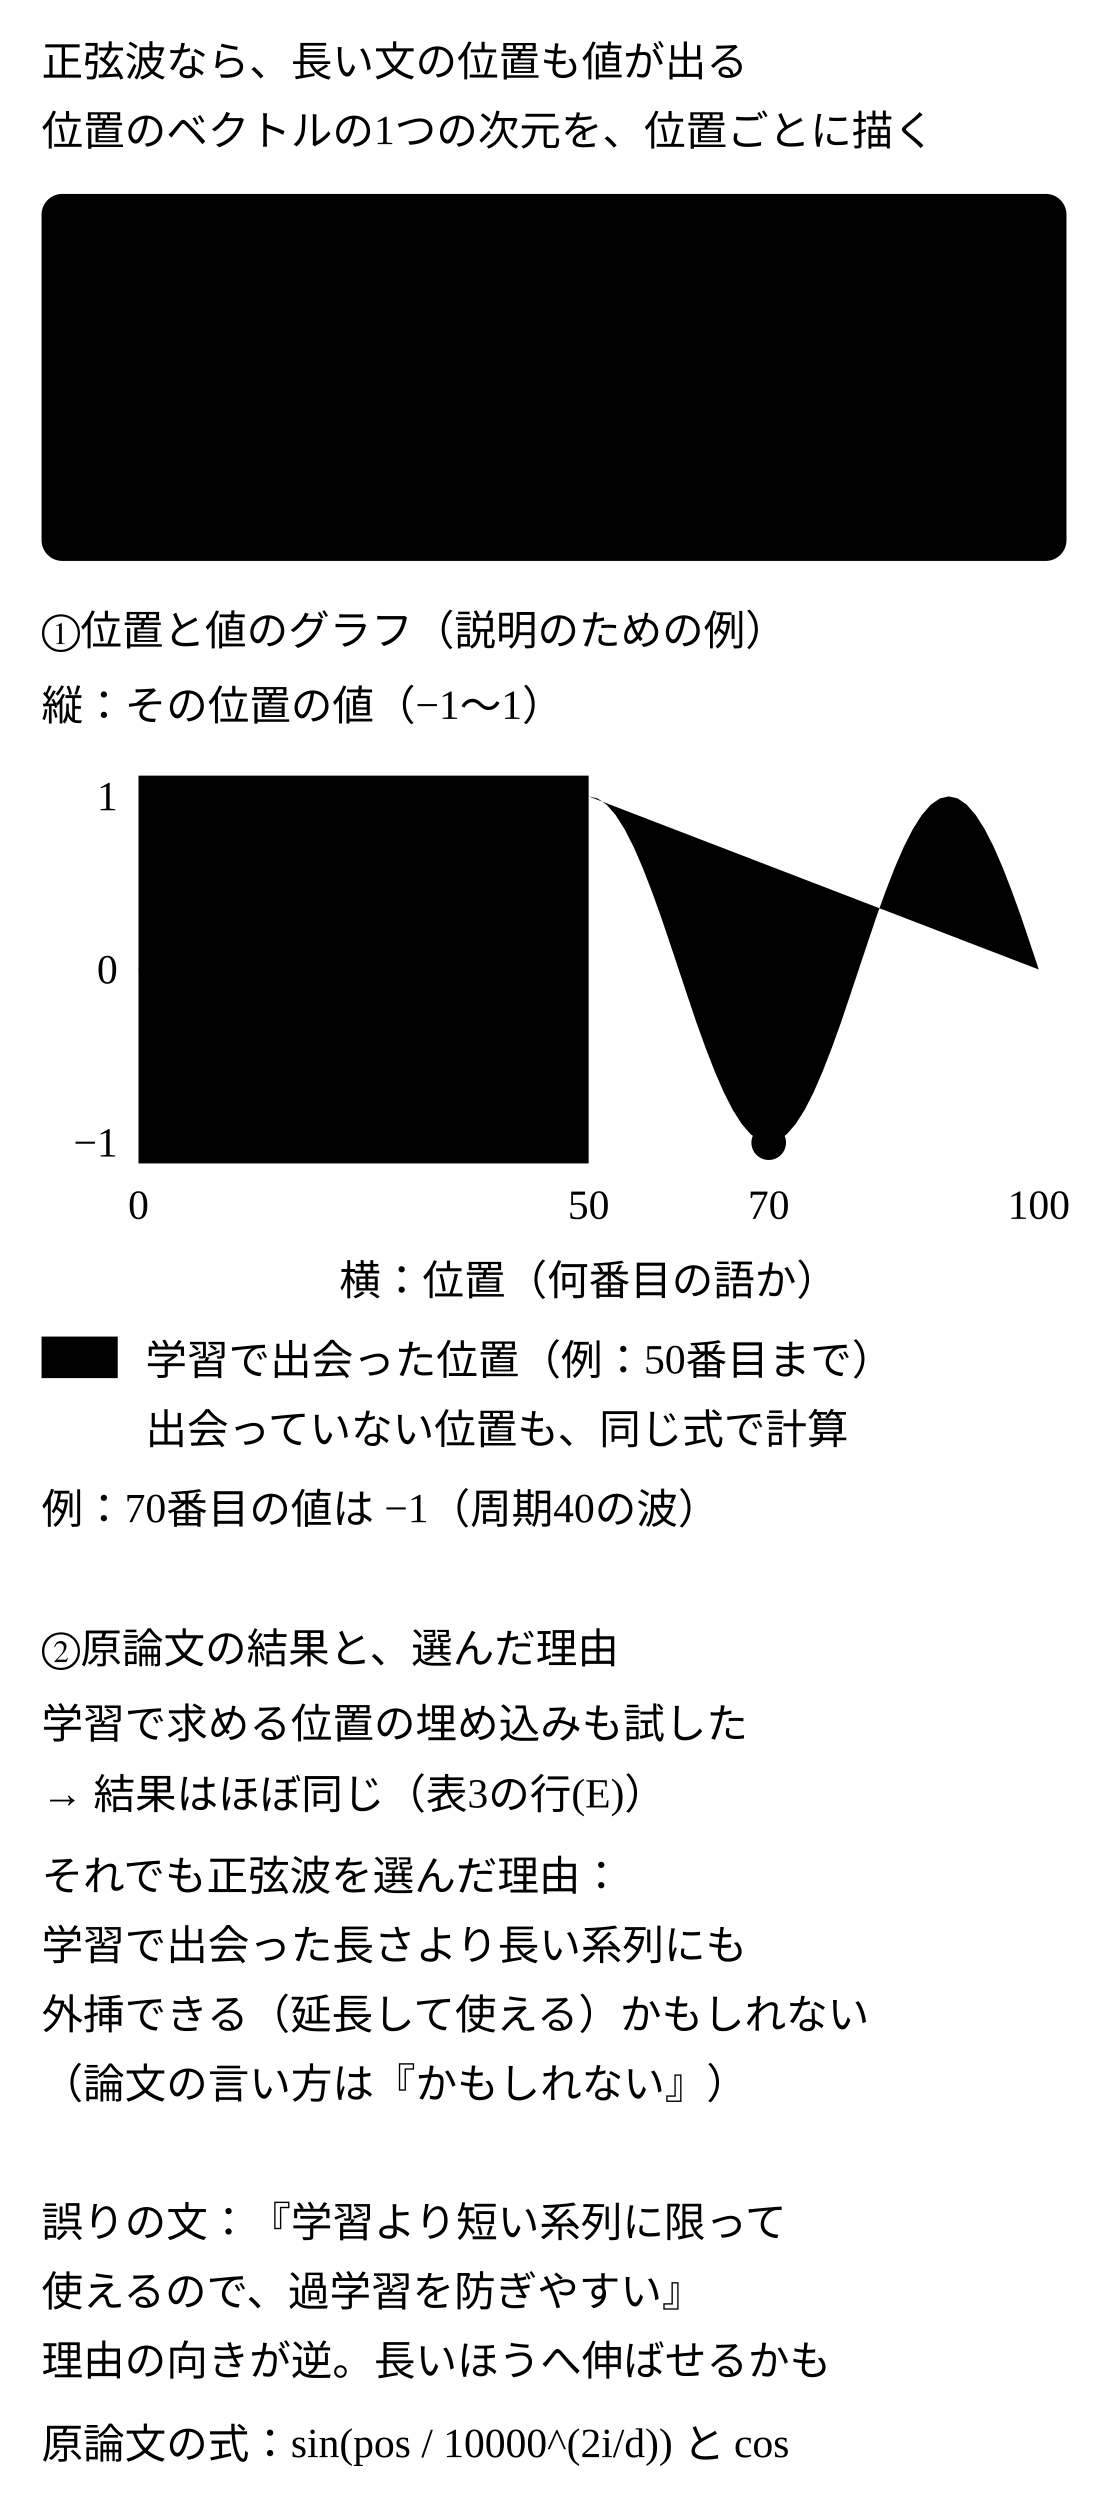
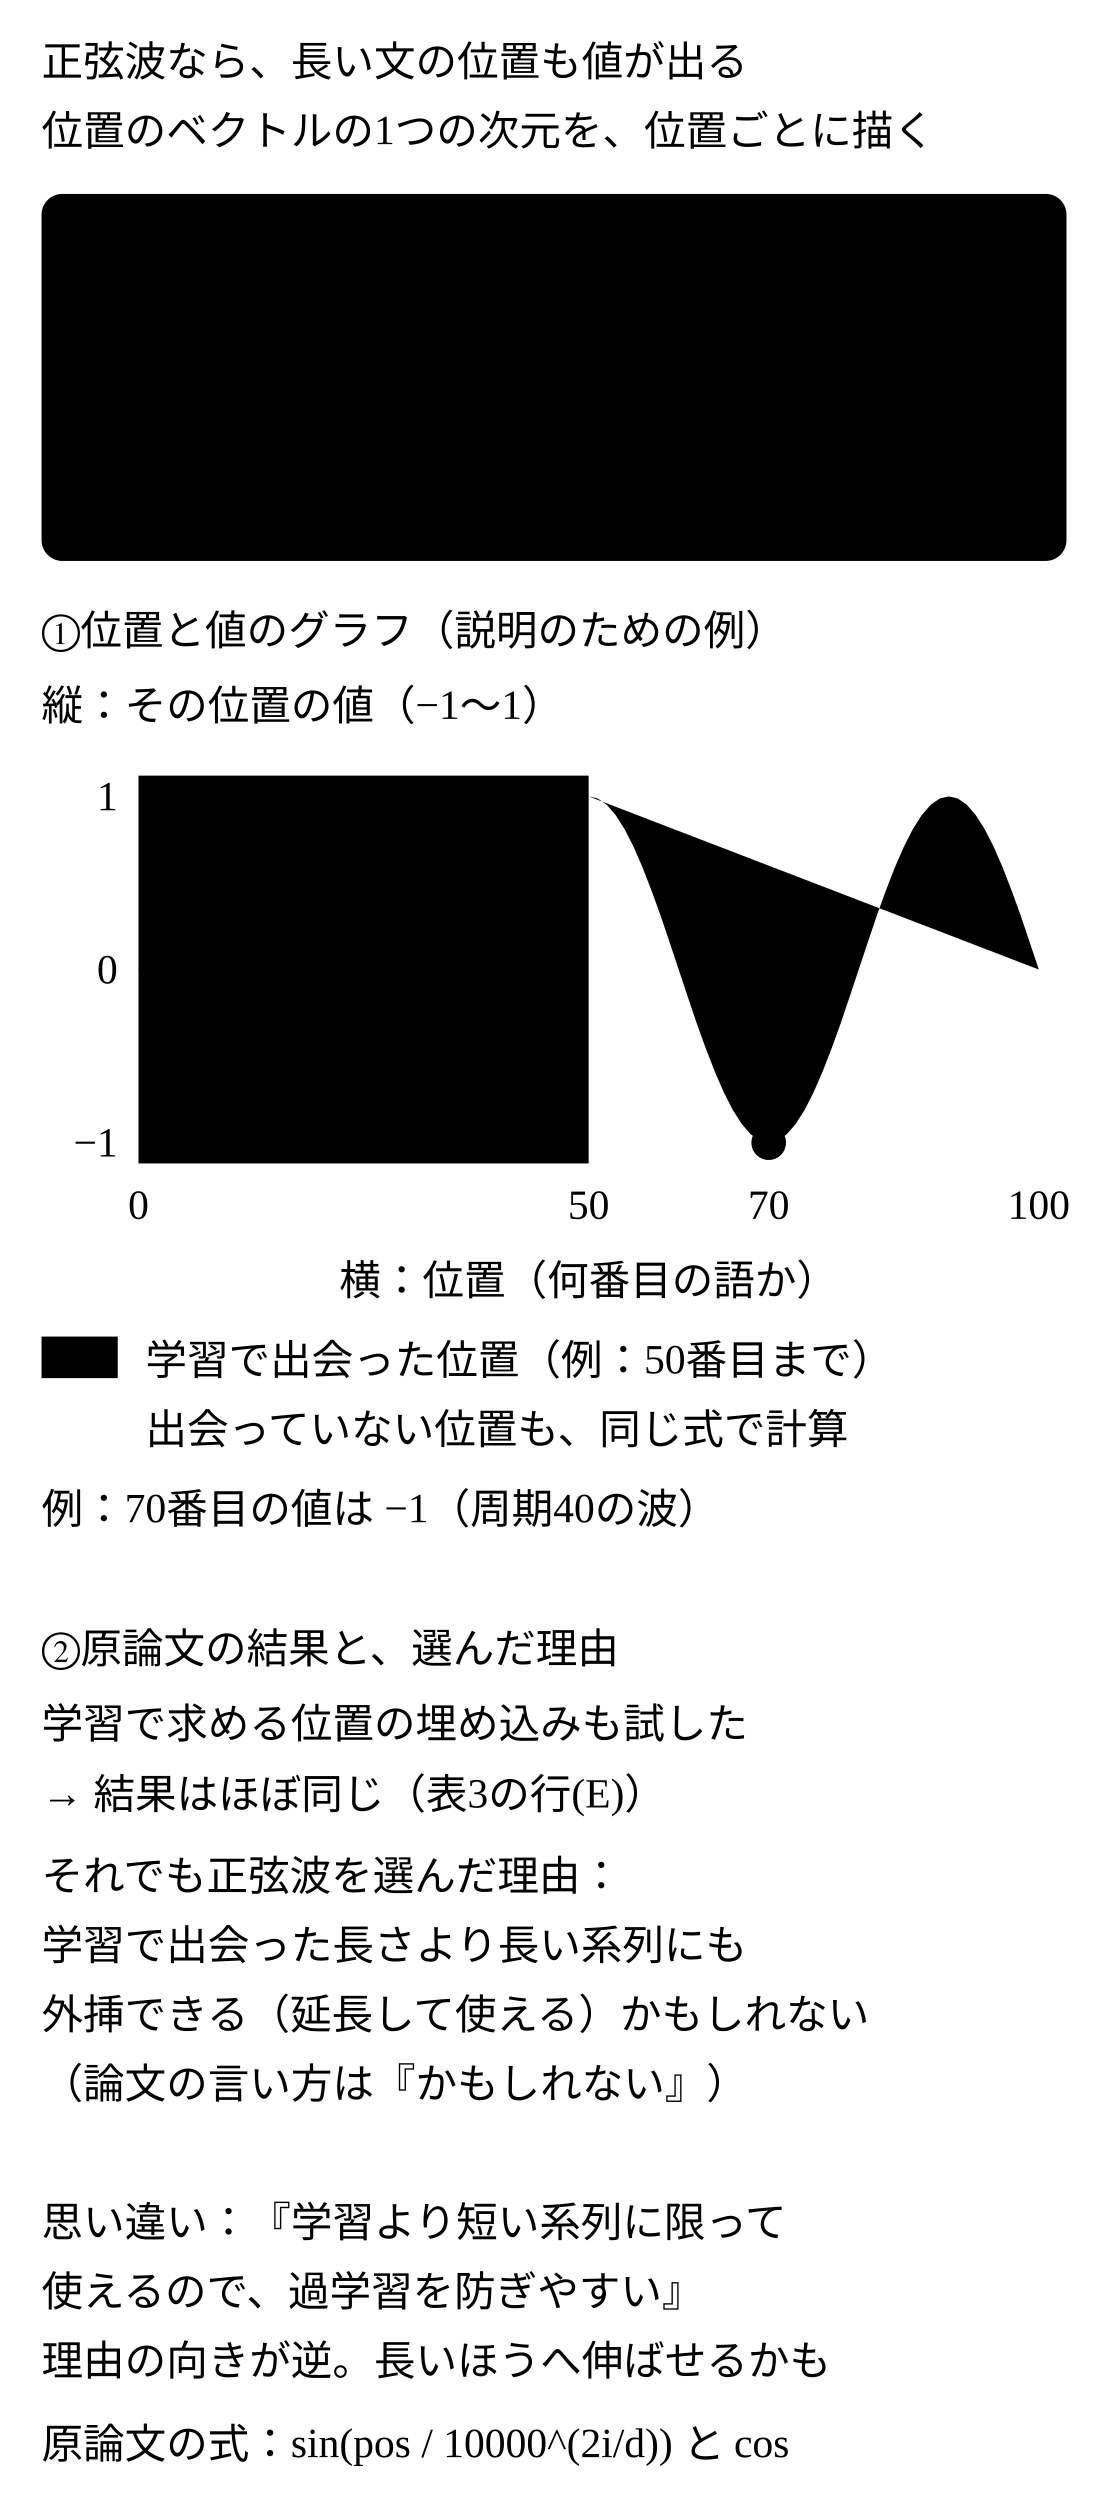
<svg xmlns="http://www.w3.org/2000/svg" viewBox="0 0 320 722" role="img" aria-labelledby="fig-g-pe-extrapolate-t fig-g-pe-extrapolate-d">
  <text x="12" y="22" class="tl">正弦波なら、長い文の位置も値が出る</text>
  <text x="12" y="42" class="tm">位置のベクトルの1つの次元を、位置ごとに描く</text>
  <rect x="12" y="56" width="296" height="106" class="fs sb" stroke-width="1" rx="6" />
  <text x="22" y="79" class="tb">言葉：ベクトル・次元・埋め込み</text>
  <text x="22" y="97">ベクトル：数を1列に並べたもの</text>
  <text x="22" y="115">次元：並べた数の個数。1つの次元＝</text>
  <text x="22" y="133">　並びの中の数1つ</text>
  <text x="22" y="151">埋め込み：ここでは位置を表す数の並び</text>
  <g transform="translate(0,118)">
    <text x="12" y="68" class="tb">①位置と値のグラフ（説明のための例）</text>
    <text x="12" y="90" class="tm">縦：その位置の値（−1〜1）</text>
    <g transform="translate(0,22)">
      <rect x="40" y="84" width="130" height="112" class="fas" />
      <line x1="40" y1="84" x2="40" y2="196" class="l sm w1" />
      <line x1="40" y1="140" x2="300" y2="140" class="l sb w1" />
      <line x1="40" y1="196" x2="300" y2="196" class="l sm w1" />
      <text x="34" y="94" class="tm" text-anchor="end">1</text>
      <text x="34" y="144" class="tm" text-anchor="end">0</text>
      <text x="34" y="194" class="tm" text-anchor="end">−1</text>
      <polyline points="40.0,140.0 42.6,132.2 45.2,124.5 47.8,117.3 50.4,110.6 53.0,104.6 55.6,99.5 58.2,95.4 60.8,92.4 63.4,90.6 66.0,90.0 68.6,90.6 71.2,92.4 73.8,95.4 76.4,99.5 79.0,104.6 81.6,110.6 84.2,117.3 86.8,124.5 89.4,132.2 92.0,140.0 94.6,147.8 97.2,155.5 99.8,162.7 102.4,169.4 105.0,175.4 107.6,180.5 110.2,184.6 112.8,187.6 115.4,189.4 118.0,190.0 120.6,189.4 123.2,187.6 125.8,184.6 128.4,180.5 131.0,175.4 133.6,169.4 136.2,162.7 138.8,155.5 141.4,147.8 144.0,140.0 146.6,132.2 149.2,124.5 151.8,117.3 154.4,110.6 157.0,104.6 159.6,99.5 162.2,95.4 164.8,92.4 167.4,90.6 170.0,90.0" class="l sa w2" />
      <polyline points="170.0,90.0 172.6,90.6 175.2,92.4 177.8,95.4 180.4,99.5 183.0,104.6 185.6,110.6 188.2,117.3 190.8,124.5 193.4,132.2 196.0,140.0 198.6,147.8 201.2,155.5 203.8,162.7 206.4,169.4 209.0,175.4 211.6,180.5 214.2,184.6 216.8,187.6 219.4,189.4 222.0,190.0 224.6,189.4 227.2,187.6 229.8,184.6 232.4,180.5 235.0,175.4 237.6,169.4 240.2,162.7 242.8,155.5 245.4,147.8 248.0,140.0 250.6,132.2 253.2,124.5 255.8,117.3 258.4,110.6 261.0,104.6 263.6,99.5 266.2,95.4 268.8,92.4 271.4,90.6 274.0,90.0 276.6,90.6 279.2,92.4 281.8,95.4 284.4,99.5 287.0,104.6 289.6,110.6 292.2,117.3 294.8,124.5 297.4,132.2 300.0,140.0" class="l swn w2 dsh" />
      <circle cx="222" cy="190" r="5" class="fng sng" stroke-width="2" />
      <text x="40" y="212" class="tm" text-anchor="middle">0</text>
      <text x="170" y="212" class="tm" text-anchor="middle">50</text>
      <text x="222" y="212" class="tb tng" text-anchor="middle">70</text>
      <text x="300" y="212" class="tm" text-anchor="middle">100</text>
    </g>
    <text x="170" y="256" class="tb" text-anchor="middle">横：位置（何番目の語か）</text>
    <rect x="12" y="268" width="22" height="12" class="fas sa" stroke-width="1" />
    <text x="42" y="279">学習で出会った位置（例：50番目まで）</text>
    <line x1="12" y1="294" x2="34" y2="294" class="l swn w2 dsh" />
    <text x="42" y="299">出会っていない位置も、同じ式で計算</text>
    <text x="12" y="322" class="tb tng">例：70番目の値は −1（周期40の波）</text>
    <line x1="12" y1="338" x2="308" y2="338" class="l sb w1" />
    <text x="12" y="362" class="tb">②原論文の結果と、選んだ理由</text>
    <text x="12" y="384">学習で求める位置の埋め込みも試した</text>
    <text x="12" y="404">→ 結果はほぼ同じ（表3の行(E)）</text>
    <text x="12" y="428">それでも正弦波を選んだ理由：</text>
    <text x="12" y="448" class="tb tok">学習で出会った長さより長い系列にも</text>
    <text x="12" y="468" class="tb tok">外挿できる（延長して使える）かもしれない</text>
    <text x="12" y="488" class="tm">（論文の言い方は『かもしれない』）</text>
    <line x1="12" y1="504" x2="308" y2="504" class="l sb w1" />
-     <text x="12" y="528" class="tb tng">誤りの文：『学習より短い系列に限って</text>
+     <text x="12" y="528" class="tb tng">思い違い：『学習より短い系列に限って</text>
    <text x="12" y="548" class="tb tng">使えるので、過学習を防ぎやすい』</text>
    <text x="12" y="568">理由の向きが逆。長いほうへ伸ばせるかも</text>
    <text x="12" y="592" class="tm">原論文の式：sin(pos / 10000^(2i/d)) と cos</text>
  </g>
</svg>
